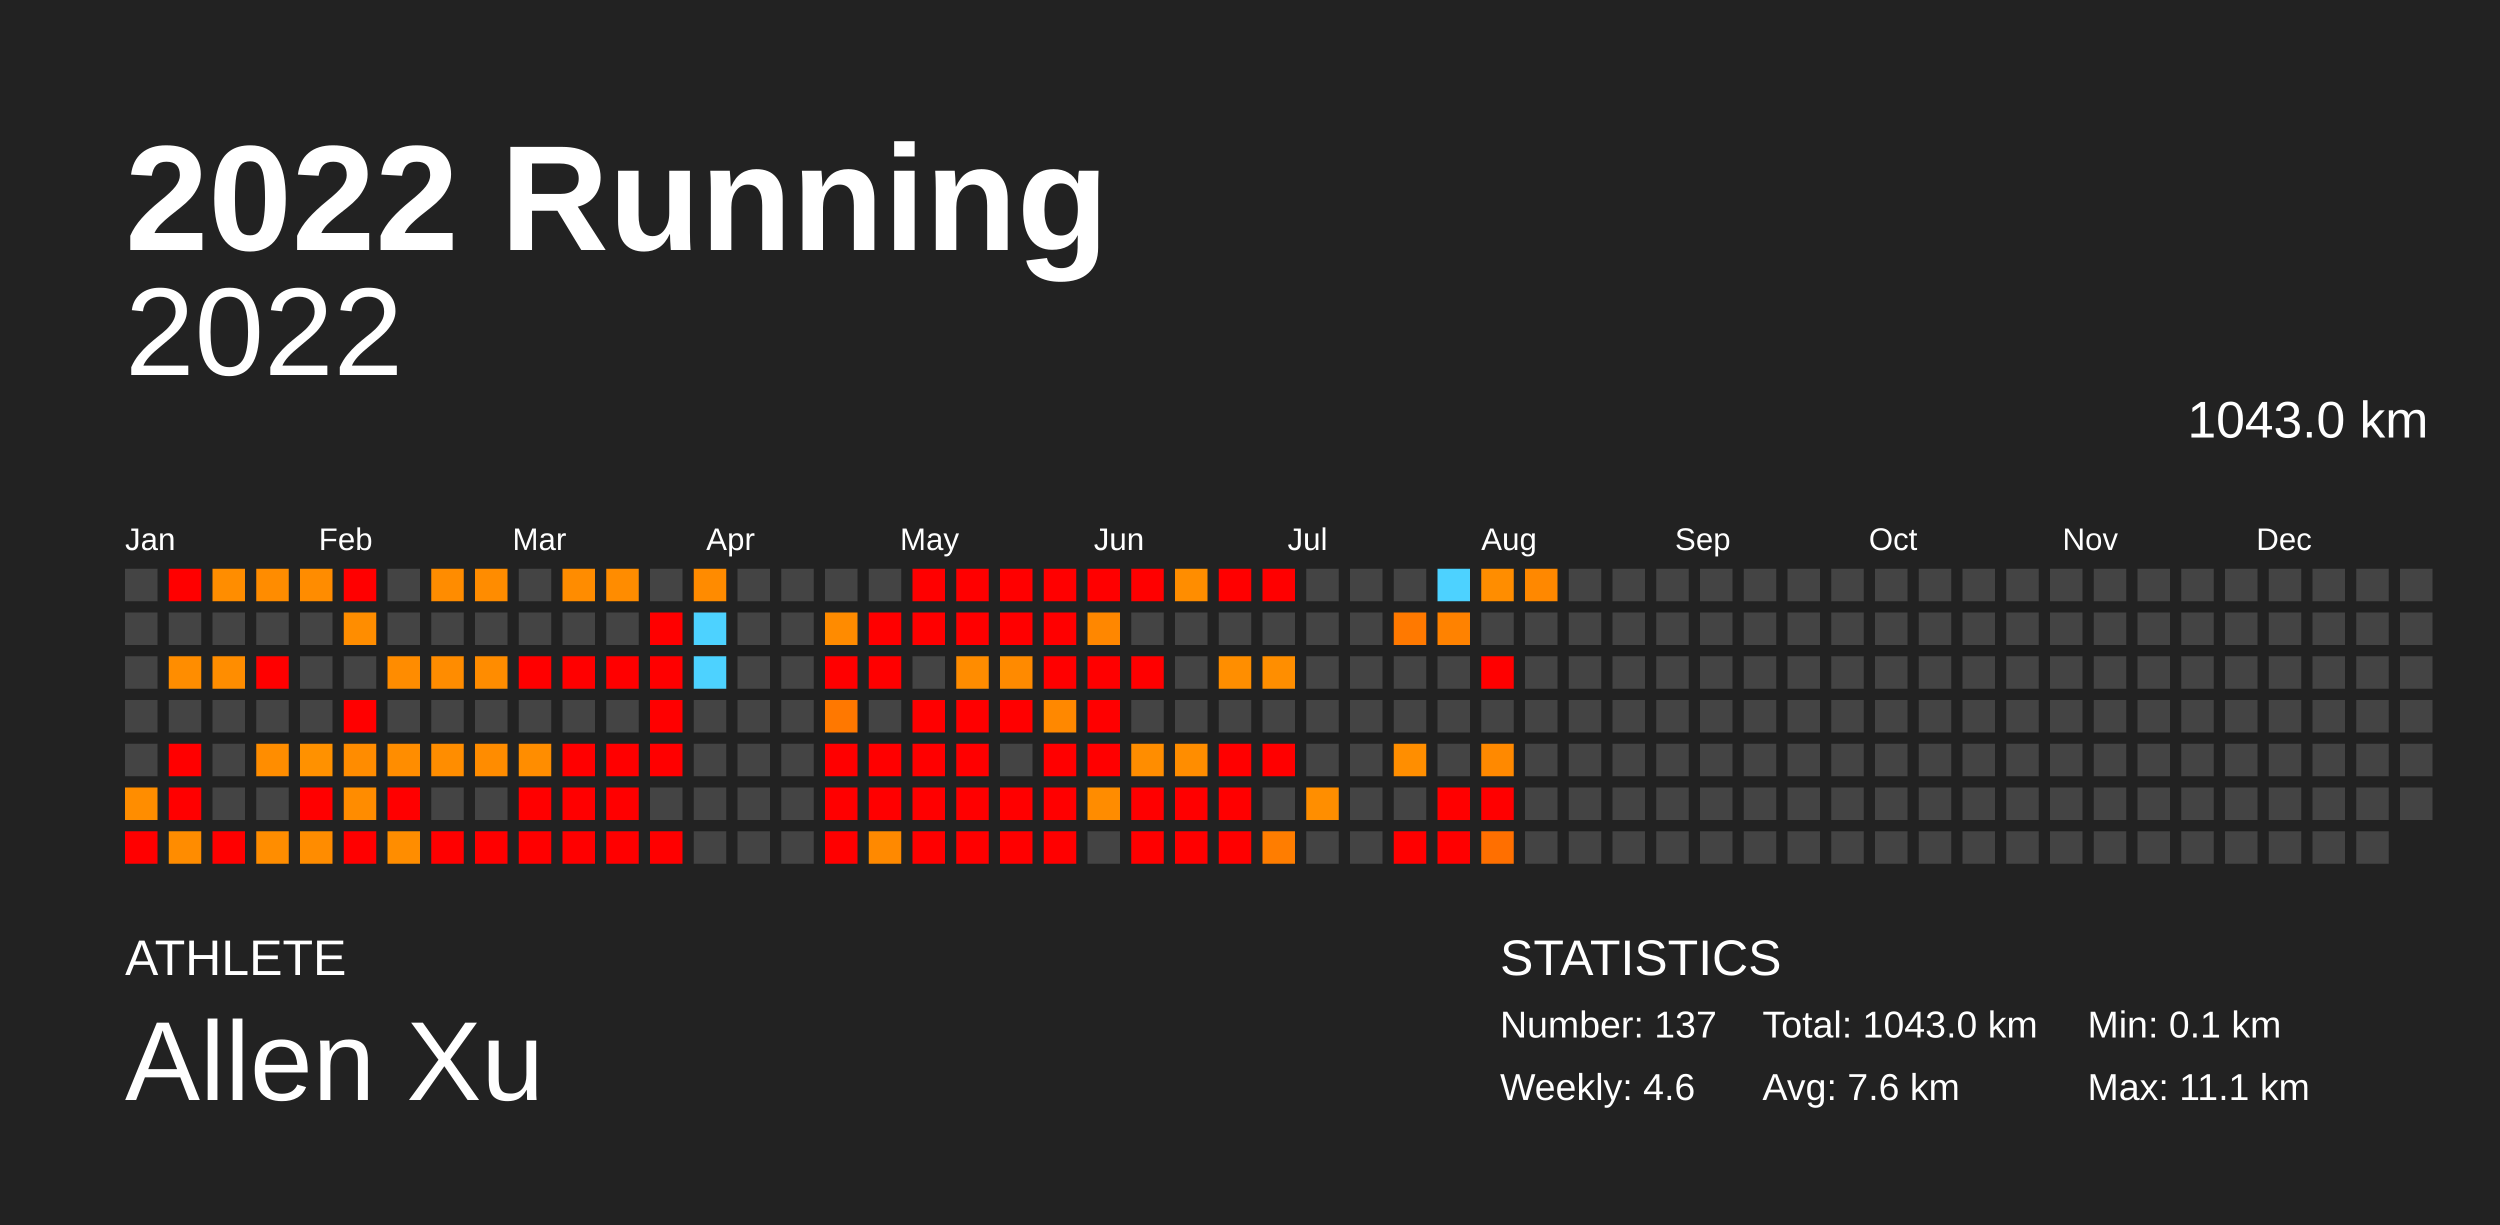
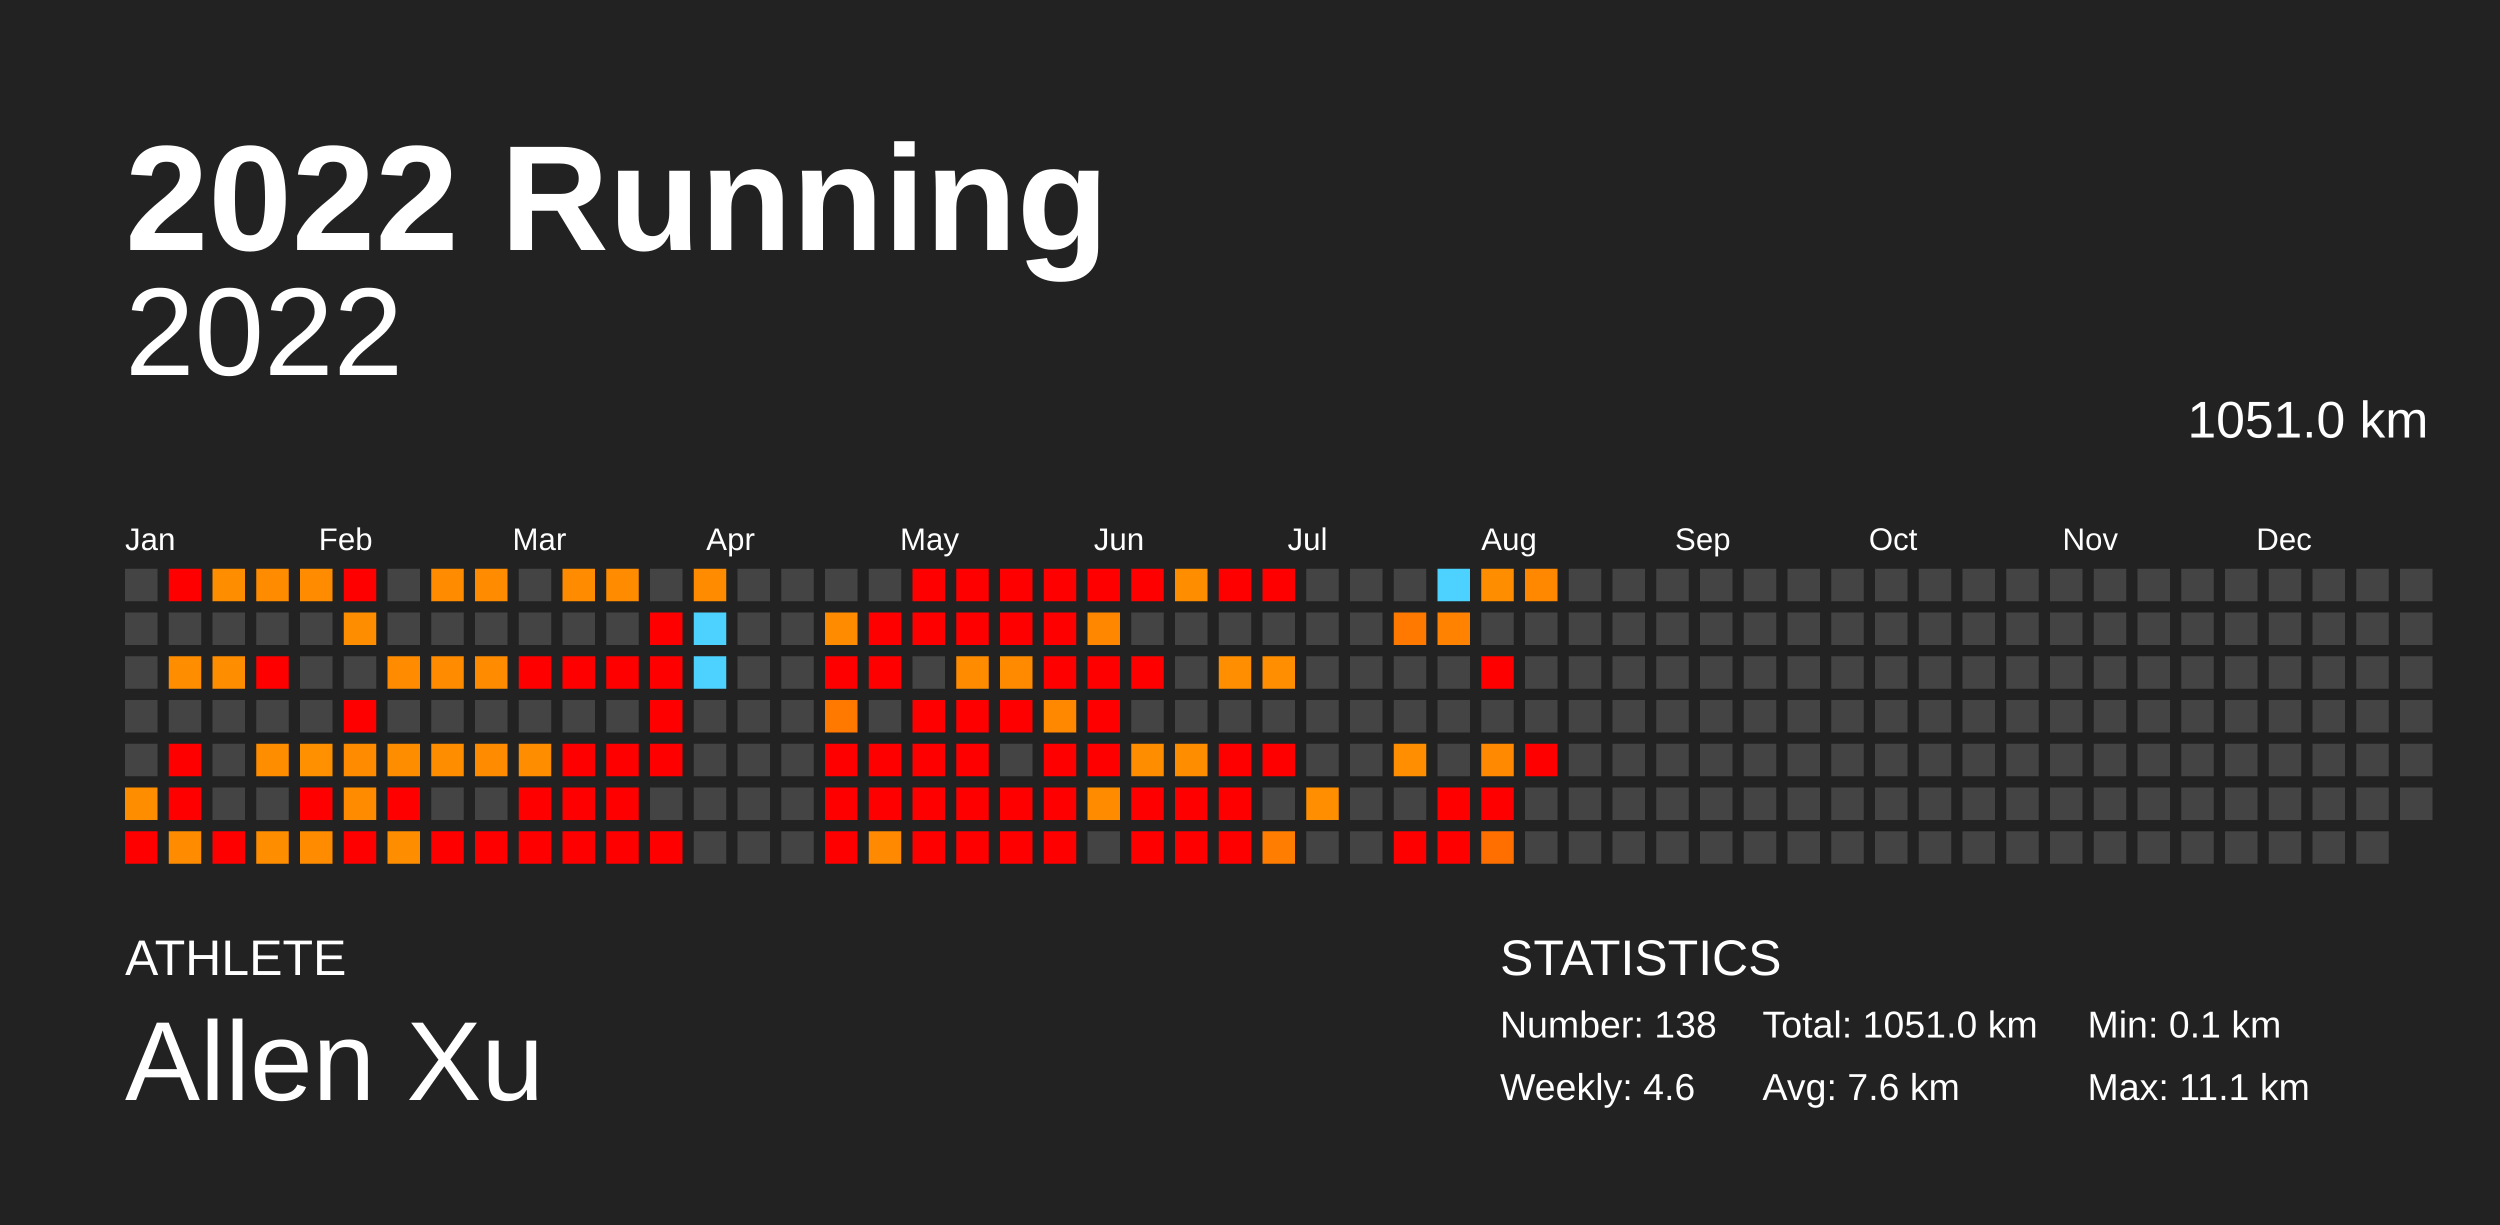
<svg xmlns="http://www.w3.org/2000/svg" baseProfile="full" height="98mm" version="1.1" viewBox="0,0,200,98" width="200mm">
  <defs />
  <rect fill="#222222" height="98" width="200" x="0" y="0" />
  <text fill="#FFFFFF" style="font-size:12px; font-family:Arial; font-weight:bold;" x="10" y="20">2022 Running</text>
  <text fill="#FFFFFF" style="font-size:4px; font-family:Arial" x="10" y="78">ATHLETE</text>
  <text fill="#FFFFFF" style="font-size:9px; font-family:Arial" x="10" y="88">Allen Xu</text>
  <text fill="#FFFFFF" style="font-size:4px; font-family:Arial" x="120" y="78">STATISTICS</text>
-   <text fill="#FFFFFF" style="font-size:3px; font-family:Arial" x="120" y="83">Number: 137</text>
+   <text fill="#FFFFFF" style="font-size:3px; font-family:Arial" x="120" y="83">Number: 138</text>
  <text fill="#FFFFFF" style="font-size:3px; font-family:Arial" x="120" y="88">Weekly: 4.6</text>
-   <text fill="#FFFFFF" style="font-size:3px; font-family:Arial" x="141" y="83">Total: 1043.0 km</text>
+   <text fill="#FFFFFF" style="font-size:3px; font-family:Arial" x="141" y="83">Total: 1051.0 km</text>
  <text fill="#FFFFFF" style="font-size:3px; font-family:Arial" x="141" y="88">Avg: 7.6 km</text>
  <text fill="#FFFFFF" style="font-size:3px; font-family:Arial" x="167" y="83">Min: 0.1 km</text>
  <text fill="#FFFFFF" style="font-size:3px; font-family:Arial" x="167" y="88">Max: 11.1 km</text>
  <text alignment-baseline="hanging" fill="#FFFFFF" style="font-size:10.0px; font-family:Arial;" x="10" y="30">2022</text>
-   <text alignment-baseline="hanging" fill="#FFFFFF" style="font-size:4.125px; font-family:Arial;" x="175" y="35">1043.0 km</text>
+   <text alignment-baseline="hanging" fill="#FFFFFF" style="font-size:4.125px; font-family:Arial;" x="175" y="35">1051.0 km</text>
  <text fill="#FFFFFF" style="font-size:2.5px; font-family:Arial" x="10.0" y="44">Jan</text>
  <text fill="#FFFFFF" style="font-size:2.5px; font-family:Arial" x="25.5" y="44">Feb</text>
  <text fill="#FFFFFF" style="font-size:2.5px; font-family:Arial" x="41.0" y="44">Mar</text>
  <text fill="#FFFFFF" style="font-size:2.5px; font-family:Arial" x="56.5" y="44">Apr</text>
  <text fill="#FFFFFF" style="font-size:2.5px; font-family:Arial" x="72.0" y="44">May</text>
  <text fill="#FFFFFF" style="font-size:2.5px; font-family:Arial" x="87.5" y="44">Jun</text>
  <text fill="#FFFFFF" style="font-size:2.5px; font-family:Arial" x="103.0" y="44">Jul</text>
  <text fill="#FFFFFF" style="font-size:2.5px; font-family:Arial" x="118.5" y="44">Aug</text>
  <text fill="#FFFFFF" style="font-size:2.5px; font-family:Arial" x="134.0" y="44">Sep</text>
  <text fill="#FFFFFF" style="font-size:2.5px; font-family:Arial" x="149.5" y="44">Oct</text>
  <text fill="#FFFFFF" style="font-size:2.5px; font-family:Arial" x="165.0" y="44">Nov</text>
  <text fill="#FFFFFF" style="font-size:2.5px; font-family:Arial" x="180.5" y="44">Dec</text>
  <rect fill="#444444" height="2.6" width="2.6" x="10.0" y="45.5" />
  <rect fill="#444444" height="2.6" width="2.6" x="10.0" y="49.0" />
  <rect fill="#444444" height="2.6" width="2.6" x="10.0" y="52.5" />
  <rect fill="#444444" height="2.6" width="2.6" x="10.0" y="56.0" />
  <rect fill="#444444" height="2.6" width="2.6" x="10.0" y="59.5" />
  <rect fill="#ff8d00" height="2.6" width="2.6" x="10.0" y="63.0" />
  <rect fill="red" height="2.6" width="2.6" x="10.0" y="66.5" />
  <rect fill="red" height="2.6" width="2.6" x="13.5" y="45.5" />
  <rect fill="#444444" height="2.6" width="2.6" x="13.5" y="49.0" />
  <rect fill="#ff8d00" height="2.6" width="2.6" x="13.5" y="52.5" />
  <rect fill="#444444" height="2.6" width="2.6" x="13.5" y="56.0" />
  <rect fill="red" height="2.6" width="2.6" x="13.5" y="59.5" />
  <rect fill="red" height="2.6" width="2.6" x="13.5" y="63.0" />
  <rect fill="#ff8c00" height="2.6" width="2.6" x="13.5" y="66.5" />
  <rect fill="#ff8d00" height="2.6" width="2.6" x="17.0" y="45.5" />
  <rect fill="#444444" height="2.6" width="2.6" x="17.0" y="49.0" />
  <rect fill="#ff8d00" height="2.6" width="2.6" x="17.0" y="52.5" />
  <rect fill="#444444" height="2.6" width="2.6" x="17.0" y="56.0" />
  <rect fill="#444444" height="2.6" width="2.6" x="17.0" y="59.5" />
  <rect fill="#444444" height="2.6" width="2.6" x="17.0" y="63.0" />
  <rect fill="red" height="2.6" width="2.6" x="17.0" y="66.5" />
  <rect fill="#ff8c00" height="2.6" width="2.6" x="20.5" y="45.5" />
  <rect fill="#444444" height="2.6" width="2.6" x="20.5" y="49.0" />
  <rect fill="red" height="2.6" width="2.6" x="20.5" y="52.5" />
  <rect fill="#444444" height="2.6" width="2.6" x="20.5" y="56.0" />
  <rect fill="#ff8d00" height="2.6" width="2.6" x="20.5" y="59.5" />
  <rect fill="#444444" height="2.6" width="2.6" x="20.5" y="63.0" />
  <rect fill="#ff8d00" height="2.6" width="2.6" x="20.5" y="66.5" />
  <rect fill="#ff8c00" height="2.6" width="2.6" x="24.0" y="45.5" />
  <rect fill="#444444" height="2.6" width="2.6" x="24.0" y="49.0" />
  <rect fill="#444444" height="2.6" width="2.6" x="24.0" y="52.5" />
  <rect fill="#444444" height="2.6" width="2.6" x="24.0" y="56.0" />
  <rect fill="#ff9100" height="2.6" width="2.6" x="24.0" y="59.5" />
  <rect fill="red" height="2.6" width="2.6" x="24.0" y="63.0" />
  <rect fill="#ff8c00" height="2.6" width="2.6" x="24.0" y="66.5" />
  <rect fill="red" height="2.6" width="2.6" x="27.5" y="45.5" />
  <rect fill="#ff8d00" height="2.6" width="2.6" x="27.5" y="49.0" />
  <rect fill="#444444" height="2.6" width="2.6" x="27.5" y="52.5" />
  <rect fill="red" height="2.6" width="2.6" x="27.5" y="56.0" />
  <rect fill="#ff8c00" height="2.6" width="2.6" x="27.5" y="59.5" />
  <rect fill="#ff8c00" height="2.6" width="2.6" x="27.5" y="63.0" />
  <rect fill="red" height="2.6" width="2.6" x="27.5" y="66.5" />
  <rect fill="#444444" height="2.6" width="2.6" x="31.0" y="45.5" />
  <rect fill="#444444" height="2.6" width="2.6" x="31.0" y="49.0" />
  <rect fill="#ff8c00" height="2.6" width="2.6" x="31.0" y="52.5" />
  <rect fill="#444444" height="2.6" width="2.6" x="31.0" y="56.0" />
  <rect fill="#ff8d00" height="2.6" width="2.6" x="31.0" y="59.5" />
  <rect fill="red" height="2.6" width="2.6" x="31.0" y="63.0" />
  <rect fill="#ff8d00" height="2.6" width="2.6" x="31.0" y="66.5" />
  <rect fill="#ff8c00" height="2.6" width="2.6" x="34.5" y="45.5" />
  <rect fill="#444444" height="2.6" width="2.6" x="34.5" y="49.0" />
  <rect fill="#ff8c00" height="2.6" width="2.6" x="34.5" y="52.5" />
  <rect fill="#444444" height="2.6" width="2.6" x="34.5" y="56.0" />
  <rect fill="#ff8d00" height="2.6" width="2.6" x="34.5" y="59.5" />
  <rect fill="#444444" height="2.6" width="2.6" x="34.5" y="63.0" />
  <rect fill="red" height="2.6" width="2.6" x="34.5" y="66.5" />
  <rect fill="#ff8c00" height="2.6" width="2.6" x="38.0" y="45.5" />
  <rect fill="#444444" height="2.6" width="2.6" x="38.0" y="49.0" />
  <rect fill="#ff8c00" height="2.6" width="2.6" x="38.0" y="52.5" />
  <rect fill="#444444" height="2.6" width="2.6" x="38.0" y="56.0" />
  <rect fill="#ff8c00" height="2.6" width="2.6" x="38.0" y="59.5" />
  <rect fill="#444444" height="2.6" width="2.6" x="38.0" y="63.0" />
  <rect fill="red" height="2.6" width="2.6" x="38.0" y="66.5" />
  <rect fill="#444444" height="2.6" width="2.6" x="41.5" y="45.5" />
  <rect fill="#444444" height="2.6" width="2.6" x="41.5" y="49.0" />
  <rect fill="red" height="2.6" width="2.6" x="41.5" y="52.5" />
  <rect fill="#444444" height="2.6" width="2.6" x="41.5" y="56.0" />
  <rect fill="#ff8d00" height="2.6" width="2.6" x="41.5" y="59.5" />
  <rect fill="red" height="2.6" width="2.6" x="41.5" y="63.0" />
  <rect fill="red" height="2.6" width="2.6" x="41.5" y="66.5" />
  <rect fill="#ff8c00" height="2.6" width="2.6" x="45.0" y="45.5" />
  <rect fill="#444444" height="2.6" width="2.6" x="45.0" y="49.0" />
  <rect fill="red" height="2.6" width="2.6" x="45.0" y="52.5" />
  <rect fill="#444444" height="2.6" width="2.6" x="45.0" y="56.0" />
  <rect fill="red" height="2.6" width="2.6" x="45.0" y="59.5" />
  <rect fill="red" height="2.6" width="2.6" x="45.0" y="63.0" />
  <rect fill="red" height="2.6" width="2.6" x="45.0" y="66.5" />
  <rect fill="#ff8c00" height="2.6" width="2.6" x="48.5" y="45.5" />
  <rect fill="#444444" height="2.6" width="2.6" x="48.5" y="49.0" />
  <rect fill="red" height="2.6" width="2.6" x="48.5" y="52.5" />
  <rect fill="#444444" height="2.6" width="2.6" x="48.5" y="56.0" />
  <rect fill="red" height="2.6" width="2.6" x="48.5" y="59.5" />
  <rect fill="red" height="2.6" width="2.6" x="48.5" y="63.0" />
  <rect fill="red" height="2.6" width="2.6" x="48.5" y="66.5" />
  <rect fill="#444444" height="2.6" width="2.6" x="52.0" y="45.5" />
  <rect fill="red" height="2.6" width="2.6" x="52.0" y="49.0" />
  <rect fill="red" height="2.6" width="2.6" x="52.0" y="52.5" />
  <rect fill="red" height="2.6" width="2.6" x="52.0" y="56.0" />
  <rect fill="red" height="2.6" width="2.6" x="52.0" y="59.5" />
  <rect fill="#444444" height="2.6" width="2.6" x="52.0" y="63.0" />
  <rect fill="red" height="2.6" width="2.6" x="52.0" y="66.5" />
  <rect fill="#ff8b00" height="2.6" width="2.6" x="55.5" y="45.5" />
  <rect fill="#4dd2ff" height="2.6" width="2.6" x="55.5" y="49.0" />
  <rect fill="#4dd2ff" height="2.6" width="2.6" x="55.5" y="52.5" />
  <rect fill="#444444" height="2.6" width="2.6" x="55.5" y="56.0" />
  <rect fill="#444444" height="2.6" width="2.6" x="55.5" y="59.5" />
  <rect fill="#444444" height="2.6" width="2.6" x="55.5" y="63.0" />
  <rect fill="#444444" height="2.6" width="2.6" x="55.5" y="66.5" />
  <rect fill="#444444" height="2.6" width="2.6" x="59.0" y="45.5" />
  <rect fill="#444444" height="2.6" width="2.6" x="59.0" y="49.0" />
  <rect fill="#444444" height="2.6" width="2.6" x="59.0" y="52.5" />
  <rect fill="#444444" height="2.6" width="2.6" x="59.0" y="56.0" />
  <rect fill="#444444" height="2.6" width="2.6" x="59.0" y="59.5" />
  <rect fill="#444444" height="2.6" width="2.6" x="59.0" y="63.0" />
  <rect fill="#444444" height="2.6" width="2.6" x="59.0" y="66.5" />
  <rect fill="#444444" height="2.6" width="2.6" x="62.5" y="45.5" />
  <rect fill="#444444" height="2.6" width="2.6" x="62.5" y="49.0" />
  <rect fill="#444444" height="2.6" width="2.6" x="62.5" y="52.5" />
  <rect fill="#444444" height="2.6" width="2.6" x="62.5" y="56.0" />
  <rect fill="#444444" height="2.6" width="2.6" x="62.5" y="59.5" />
  <rect fill="#444444" height="2.6" width="2.6" x="62.5" y="63.0" />
  <rect fill="#444444" height="2.6" width="2.6" x="62.5" y="66.5" />
  <rect fill="#444444" height="2.6" width="2.6" x="66.0" y="45.5" />
  <rect fill="#ff8b00" height="2.6" width="2.6" x="66.0" y="49.0" />
  <rect fill="red" height="2.6" width="2.6" x="66.0" y="52.5" />
  <rect fill="#ff7800" height="2.6" width="2.6" x="66.0" y="56.0" />
  <rect fill="red" height="2.6" width="2.6" x="66.0" y="59.5" />
  <rect fill="red" height="2.6" width="2.6" x="66.0" y="63.0" />
  <rect fill="red" height="2.6" width="2.6" x="66.0" y="66.5" />
  <rect fill="#444444" height="2.6" width="2.6" x="69.5" y="45.5" />
  <rect fill="red" height="2.6" width="2.6" x="69.5" y="49.0" />
  <rect fill="red" height="2.6" width="2.6" x="69.5" y="52.5" />
  <rect fill="#444444" height="2.6" width="2.6" x="69.5" y="56.0" />
  <rect fill="red" height="2.6" width="2.6" x="69.5" y="59.5" />
  <rect fill="red" height="2.6" width="2.6" x="69.5" y="63.0" />
  <rect fill="#ff8900" height="2.6" width="2.6" x="69.5" y="66.5" />
  <rect fill="red" height="2.6" width="2.6" x="73.0" y="45.5" />
  <rect fill="red" height="2.6" width="2.6" x="73.0" y="49.0" />
  <rect fill="#444444" height="2.6" width="2.6" x="73.0" y="52.5" />
  <rect fill="red" height="2.6" width="2.6" x="73.0" y="56.0" />
  <rect fill="red" height="2.6" width="2.6" x="73.0" y="59.5" />
  <rect fill="red" height="2.6" width="2.6" x="73.0" y="63.0" />
  <rect fill="red" height="2.6" width="2.6" x="73.0" y="66.5" />
  <rect fill="red" height="2.6" width="2.6" x="76.5" y="45.5" />
  <rect fill="red" height="2.6" width="2.6" x="76.5" y="49.0" />
  <rect fill="#ff8c00" height="2.6" width="2.6" x="76.5" y="52.5" />
  <rect fill="red" height="2.6" width="2.6" x="76.5" y="56.0" />
  <rect fill="red" height="2.6" width="2.6" x="76.5" y="59.5" />
  <rect fill="red" height="2.6" width="2.6" x="76.5" y="63.0" />
  <rect fill="red" height="2.6" width="2.6" x="76.5" y="66.5" />
  <rect fill="red" height="2.6" width="2.6" x="80.0" y="45.5" />
  <rect fill="red" height="2.6" width="2.6" x="80.0" y="49.0" />
  <rect fill="#ff8a00" height="2.6" width="2.6" x="80.0" y="52.5" />
  <rect fill="red" height="2.6" width="2.6" x="80.0" y="56.0" />
  <rect fill="#444444" height="2.6" width="2.6" x="80.0" y="59.5" />
  <rect fill="red" height="2.6" width="2.6" x="80.0" y="63.0" />
  <rect fill="red" height="2.6" width="2.6" x="80.0" y="66.5" />
  <rect fill="red" height="2.6" width="2.6" x="83.5" y="45.5" />
  <rect fill="red" height="2.6" width="2.6" x="83.5" y="49.0" />
  <rect fill="red" height="2.6" width="2.6" x="83.5" y="52.5" />
  <rect fill="#ff8800" height="2.6" width="2.6" x="83.5" y="56.0" />
  <rect fill="red" height="2.6" width="2.6" x="83.5" y="59.5" />
  <rect fill="red" height="2.6" width="2.6" x="83.5" y="63.0" />
  <rect fill="red" height="2.6" width="2.6" x="83.5" y="66.5" />
  <rect fill="red" height="2.6" width="2.6" x="87.0" y="45.5" />
  <rect fill="#ff8700" height="2.6" width="2.6" x="87.0" y="49.0" />
  <rect fill="red" height="2.6" width="2.6" x="87.0" y="52.5" />
  <rect fill="red" height="2.6" width="2.6" x="87.0" y="56.0" />
  <rect fill="red" height="2.6" width="2.6" x="87.0" y="59.5" />
  <rect fill="#ff8c00" height="2.6" width="2.6" x="87.0" y="63.0" />
  <rect fill="#444444" height="2.6" width="2.6" x="87.0" y="66.5" />
  <rect fill="red" height="2.6" width="2.6" x="90.5" y="45.5" />
  <rect fill="#444444" height="2.6" width="2.6" x="90.5" y="49.0" />
  <rect fill="red" height="2.6" width="2.6" x="90.5" y="52.5" />
  <rect fill="#444444" height="2.6" width="2.6" x="90.5" y="56.0" />
  <rect fill="#ff8d00" height="2.6" width="2.6" x="90.5" y="59.5" />
  <rect fill="red" height="2.6" width="2.6" x="90.5" y="63.0" />
  <rect fill="red" height="2.6" width="2.6" x="90.5" y="66.5" />
  <rect fill="#ff8d00" height="2.6" width="2.6" x="94.0" y="45.5" />
  <rect fill="#444444" height="2.6" width="2.6" x="94.0" y="49.0" />
  <rect fill="#444444" height="2.6" width="2.6" x="94.0" y="52.5" />
  <rect fill="#444444" height="2.6" width="2.6" x="94.0" y="56.0" />
  <rect fill="#ff8d00" height="2.6" width="2.6" x="94.0" y="59.5" />
  <rect fill="red" height="2.6" width="2.6" x="94.0" y="63.0" />
  <rect fill="red" height="2.6" width="2.6" x="94.0" y="66.5" />
  <rect fill="red" height="2.6" width="2.6" x="97.5" y="45.5" />
  <rect fill="#444444" height="2.6" width="2.6" x="97.5" y="49.0" />
  <rect fill="#ff8e00" height="2.6" width="2.6" x="97.5" y="52.5" />
  <rect fill="#444444" height="2.6" width="2.6" x="97.5" y="56.0" />
  <rect fill="red" height="2.6" width="2.6" x="97.5" y="59.5" />
  <rect fill="red" height="2.6" width="2.6" x="97.5" y="63.0" />
  <rect fill="red" height="2.6" width="2.6" x="97.5" y="66.5" />
  <rect fill="red" height="2.6" width="2.6" x="101.0" y="45.5" />
  <rect fill="#444444" height="2.6" width="2.6" x="101.0" y="49.0" />
  <rect fill="#ff8e00" height="2.6" width="2.6" x="101.0" y="52.5" />
  <rect fill="#444444" height="2.6" width="2.6" x="101.0" y="56.0" />
  <rect fill="red" height="2.6" width="2.6" x="101.0" y="59.5" />
  <rect fill="#444444" height="2.6" width="2.6" x="101.0" y="63.0" />
  <rect fill="#ff7d00" height="2.6" width="2.6" x="101.0" y="66.5" />
  <rect fill="#444444" height="2.6" width="2.6" x="104.5" y="45.5" />
  <rect fill="#444444" height="2.6" width="2.6" x="104.5" y="49.0" />
  <rect fill="#444444" height="2.6" width="2.6" x="104.5" y="52.5" />
  <rect fill="#444444" height="2.6" width="2.6" x="104.5" y="56.0" />
  <rect fill="#444444" height="2.6" width="2.6" x="104.5" y="59.5" />
  <rect fill="#ff8e00" height="2.6" width="2.6" x="104.5" y="63.0" />
  <rect fill="#444444" height="2.6" width="2.6" x="104.5" y="66.5" />
  <rect fill="#444444" height="2.6" width="2.6" x="108.0" y="45.5" />
  <rect fill="#444444" height="2.6" width="2.6" x="108.0" y="49.0" />
  <rect fill="#444444" height="2.6" width="2.6" x="108.0" y="52.5" />
  <rect fill="#444444" height="2.6" width="2.6" x="108.0" y="56.0" />
  <rect fill="#444444" height="2.6" width="2.6" x="108.0" y="59.5" />
  <rect fill="#444444" height="2.6" width="2.6" x="108.0" y="63.0" />
  <rect fill="#444444" height="2.6" width="2.6" x="108.0" y="66.5" />
  <rect fill="#444444" height="2.6" width="2.6" x="111.5" y="45.5" />
  <rect fill="#ff7900" height="2.6" width="2.6" x="111.5" y="49.0" />
  <rect fill="#444444" height="2.6" width="2.6" x="111.5" y="52.5" />
  <rect fill="#444444" height="2.6" width="2.6" x="111.5" y="56.0" />
  <rect fill="#ff8e00" height="2.6" width="2.6" x="111.5" y="59.5" />
  <rect fill="#444444" height="2.6" width="2.6" x="111.5" y="63.0" />
  <rect fill="red" height="2.6" width="2.6" x="111.5" y="66.5" />
  <rect fill="#4dd2ff" height="2.6" width="2.6" x="115.0" y="45.5" />
  <rect fill="#ff8200" height="2.6" width="2.6" x="115.0" y="49.0" />
  <rect fill="#444444" height="2.6" width="2.6" x="115.0" y="52.5" />
  <rect fill="#444444" height="2.6" width="2.6" x="115.0" y="56.0" />
  <rect fill="#444444" height="2.6" width="2.6" x="115.0" y="59.5" />
  <rect fill="red" height="2.6" width="2.6" x="115.0" y="63.0" />
  <rect fill="red" height="2.6" width="2.6" x="115.0" y="66.5" />
  <rect fill="#ff8d00" height="2.6" width="2.6" x="118.5" y="45.5" />
  <rect fill="#444444" height="2.6" width="2.6" x="118.5" y="49.0" />
  <rect fill="red" height="2.6" width="2.6" x="118.5" y="52.5" />
  <rect fill="#444444" height="2.6" width="2.6" x="118.5" y="56.0" />
  <rect fill="#ff8900" height="2.6" width="2.6" x="118.5" y="59.5" />
  <rect fill="red" height="2.6" width="2.6" x="118.5" y="63.0" />
  <rect fill="#ff6f00" height="2.6" width="2.6" x="118.5" y="66.5" />
  <rect fill="#ff8800" height="2.6" width="2.6" x="122.0" y="45.5" />
  <rect fill="#444444" height="2.6" width="2.6" x="122.0" y="49.0" />
  <rect fill="#444444" height="2.6" width="2.6" x="122.0" y="52.5" />
  <rect fill="#444444" height="2.6" width="2.6" x="122.0" y="56.0" />
-   <rect fill="#444444" height="2.6" width="2.6" x="122.0" y="59.5" />
+   <rect fill="red" height="2.6" width="2.6" x="122.0" y="59.5" />
  <rect fill="#444444" height="2.6" width="2.6" x="122.0" y="63.0" />
  <rect fill="#444444" height="2.6" width="2.6" x="122.0" y="66.5" />
  <rect fill="#444444" height="2.6" width="2.6" x="125.5" y="45.5" />
  <rect fill="#444444" height="2.6" width="2.6" x="125.5" y="49.0" />
  <rect fill="#444444" height="2.6" width="2.6" x="125.5" y="52.5" />
  <rect fill="#444444" height="2.6" width="2.6" x="125.5" y="56.0" />
  <rect fill="#444444" height="2.6" width="2.6" x="125.5" y="59.5" />
  <rect fill="#444444" height="2.6" width="2.6" x="125.5" y="63.0" />
  <rect fill="#444444" height="2.6" width="2.6" x="125.5" y="66.5" />
  <rect fill="#444444" height="2.6" width="2.6" x="129.0" y="45.5" />
  <rect fill="#444444" height="2.6" width="2.6" x="129.0" y="49.0" />
  <rect fill="#444444" height="2.6" width="2.6" x="129.0" y="52.5" />
  <rect fill="#444444" height="2.6" width="2.6" x="129.0" y="56.0" />
  <rect fill="#444444" height="2.6" width="2.6" x="129.0" y="59.5" />
  <rect fill="#444444" height="2.6" width="2.6" x="129.0" y="63.0" />
  <rect fill="#444444" height="2.6" width="2.6" x="129.0" y="66.5" />
  <rect fill="#444444" height="2.6" width="2.6" x="132.5" y="45.5" />
  <rect fill="#444444" height="2.6" width="2.6" x="132.5" y="49.0" />
  <rect fill="#444444" height="2.6" width="2.6" x="132.5" y="52.5" />
  <rect fill="#444444" height="2.6" width="2.6" x="132.5" y="56.0" />
  <rect fill="#444444" height="2.6" width="2.6" x="132.5" y="59.5" />
  <rect fill="#444444" height="2.6" width="2.6" x="132.5" y="63.0" />
  <rect fill="#444444" height="2.6" width="2.6" x="132.5" y="66.5" />
  <rect fill="#444444" height="2.6" width="2.6" x="136.0" y="45.5" />
  <rect fill="#444444" height="2.6" width="2.6" x="136.0" y="49.0" />
  <rect fill="#444444" height="2.6" width="2.6" x="136.0" y="52.5" />
  <rect fill="#444444" height="2.6" width="2.6" x="136.0" y="56.0" />
  <rect fill="#444444" height="2.6" width="2.6" x="136.0" y="59.5" />
  <rect fill="#444444" height="2.6" width="2.6" x="136.0" y="63.0" />
  <rect fill="#444444" height="2.6" width="2.6" x="136.0" y="66.5" />
  <rect fill="#444444" height="2.6" width="2.6" x="139.5" y="45.5" />
  <rect fill="#444444" height="2.6" width="2.6" x="139.5" y="49.0" />
  <rect fill="#444444" height="2.6" width="2.6" x="139.5" y="52.5" />
  <rect fill="#444444" height="2.6" width="2.6" x="139.5" y="56.0" />
  <rect fill="#444444" height="2.6" width="2.6" x="139.5" y="59.5" />
  <rect fill="#444444" height="2.6" width="2.6" x="139.5" y="63.0" />
  <rect fill="#444444" height="2.6" width="2.6" x="139.5" y="66.5" />
  <rect fill="#444444" height="2.6" width="2.6" x="143.0" y="45.5" />
  <rect fill="#444444" height="2.6" width="2.6" x="143.0" y="49.0" />
  <rect fill="#444444" height="2.6" width="2.6" x="143.0" y="52.5" />
  <rect fill="#444444" height="2.6" width="2.6" x="143.0" y="56.0" />
  <rect fill="#444444" height="2.6" width="2.6" x="143.0" y="59.5" />
  <rect fill="#444444" height="2.6" width="2.6" x="143.0" y="63.0" />
  <rect fill="#444444" height="2.6" width="2.6" x="143.0" y="66.5" />
  <rect fill="#444444" height="2.6" width="2.6" x="146.5" y="45.5" />
  <rect fill="#444444" height="2.6" width="2.6" x="146.5" y="49.0" />
  <rect fill="#444444" height="2.6" width="2.6" x="146.5" y="52.5" />
  <rect fill="#444444" height="2.6" width="2.6" x="146.5" y="56.0" />
  <rect fill="#444444" height="2.6" width="2.6" x="146.5" y="59.5" />
  <rect fill="#444444" height="2.6" width="2.6" x="146.5" y="63.0" />
  <rect fill="#444444" height="2.6" width="2.6" x="146.5" y="66.5" />
  <rect fill="#444444" height="2.6" width="2.6" x="150.0" y="45.5" />
  <rect fill="#444444" height="2.6" width="2.6" x="150.0" y="49.0" />
  <rect fill="#444444" height="2.6" width="2.6" x="150.0" y="52.5" />
  <rect fill="#444444" height="2.6" width="2.6" x="150.0" y="56.0" />
  <rect fill="#444444" height="2.6" width="2.6" x="150.0" y="59.5" />
  <rect fill="#444444" height="2.6" width="2.6" x="150.0" y="63.0" />
  <rect fill="#444444" height="2.6" width="2.6" x="150.0" y="66.5" />
  <rect fill="#444444" height="2.6" width="2.6" x="153.5" y="45.5" />
  <rect fill="#444444" height="2.6" width="2.6" x="153.5" y="49.0" />
  <rect fill="#444444" height="2.6" width="2.6" x="153.5" y="52.5" />
  <rect fill="#444444" height="2.6" width="2.6" x="153.5" y="56.0" />
  <rect fill="#444444" height="2.6" width="2.6" x="153.5" y="59.5" />
  <rect fill="#444444" height="2.6" width="2.6" x="153.5" y="63.0" />
  <rect fill="#444444" height="2.6" width="2.6" x="153.5" y="66.5" />
  <rect fill="#444444" height="2.6" width="2.6" x="157.0" y="45.5" />
  <rect fill="#444444" height="2.6" width="2.6" x="157.0" y="49.0" />
  <rect fill="#444444" height="2.6" width="2.6" x="157.0" y="52.5" />
  <rect fill="#444444" height="2.6" width="2.6" x="157.0" y="56.0" />
  <rect fill="#444444" height="2.6" width="2.6" x="157.0" y="59.5" />
  <rect fill="#444444" height="2.6" width="2.6" x="157.0" y="63.0" />
  <rect fill="#444444" height="2.6" width="2.6" x="157.0" y="66.5" />
  <rect fill="#444444" height="2.6" width="2.6" x="160.5" y="45.5" />
  <rect fill="#444444" height="2.6" width="2.6" x="160.5" y="49.0" />
  <rect fill="#444444" height="2.6" width="2.6" x="160.5" y="52.5" />
  <rect fill="#444444" height="2.6" width="2.6" x="160.5" y="56.0" />
  <rect fill="#444444" height="2.6" width="2.6" x="160.5" y="59.5" />
  <rect fill="#444444" height="2.6" width="2.6" x="160.5" y="63.0" />
  <rect fill="#444444" height="2.6" width="2.6" x="160.5" y="66.5" />
  <rect fill="#444444" height="2.6" width="2.6" x="164.0" y="45.5" />
  <rect fill="#444444" height="2.6" width="2.6" x="164.0" y="49.0" />
  <rect fill="#444444" height="2.6" width="2.6" x="164.0" y="52.5" />
  <rect fill="#444444" height="2.6" width="2.6" x="164.0" y="56.0" />
  <rect fill="#444444" height="2.6" width="2.6" x="164.0" y="59.5" />
  <rect fill="#444444" height="2.6" width="2.6" x="164.0" y="63.0" />
  <rect fill="#444444" height="2.6" width="2.6" x="164.0" y="66.5" />
  <rect fill="#444444" height="2.6" width="2.6" x="167.5" y="45.5" />
  <rect fill="#444444" height="2.6" width="2.6" x="167.5" y="49.0" />
  <rect fill="#444444" height="2.6" width="2.6" x="167.5" y="52.5" />
  <rect fill="#444444" height="2.6" width="2.6" x="167.5" y="56.0" />
  <rect fill="#444444" height="2.6" width="2.6" x="167.5" y="59.5" />
  <rect fill="#444444" height="2.6" width="2.6" x="167.5" y="63.0" />
  <rect fill="#444444" height="2.6" width="2.6" x="167.5" y="66.5" />
  <rect fill="#444444" height="2.6" width="2.6" x="171.0" y="45.5" />
  <rect fill="#444444" height="2.6" width="2.6" x="171.0" y="49.0" />
  <rect fill="#444444" height="2.6" width="2.6" x="171.0" y="52.5" />
  <rect fill="#444444" height="2.6" width="2.6" x="171.0" y="56.0" />
  <rect fill="#444444" height="2.6" width="2.6" x="171.0" y="59.5" />
  <rect fill="#444444" height="2.6" width="2.6" x="171.0" y="63.0" />
  <rect fill="#444444" height="2.6" width="2.6" x="171.0" y="66.5" />
  <rect fill="#444444" height="2.6" width="2.6" x="174.5" y="45.5" />
  <rect fill="#444444" height="2.6" width="2.6" x="174.5" y="49.0" />
  <rect fill="#444444" height="2.6" width="2.6" x="174.5" y="52.5" />
  <rect fill="#444444" height="2.6" width="2.6" x="174.5" y="56.0" />
  <rect fill="#444444" height="2.6" width="2.6" x="174.5" y="59.5" />
  <rect fill="#444444" height="2.6" width="2.6" x="174.5" y="63.0" />
  <rect fill="#444444" height="2.6" width="2.6" x="174.5" y="66.5" />
  <rect fill="#444444" height="2.6" width="2.6" x="178.0" y="45.5" />
  <rect fill="#444444" height="2.6" width="2.6" x="178.0" y="49.0" />
  <rect fill="#444444" height="2.6" width="2.6" x="178.0" y="52.5" />
  <rect fill="#444444" height="2.6" width="2.6" x="178.0" y="56.0" />
  <rect fill="#444444" height="2.6" width="2.6" x="178.0" y="59.5" />
  <rect fill="#444444" height="2.6" width="2.6" x="178.0" y="63.0" />
  <rect fill="#444444" height="2.6" width="2.6" x="178.0" y="66.5" />
  <rect fill="#444444" height="2.6" width="2.6" x="181.5" y="45.5" />
  <rect fill="#444444" height="2.6" width="2.6" x="181.5" y="49.0" />
  <rect fill="#444444" height="2.6" width="2.6" x="181.5" y="52.5" />
  <rect fill="#444444" height="2.6" width="2.6" x="181.5" y="56.0" />
  <rect fill="#444444" height="2.6" width="2.6" x="181.5" y="59.5" />
  <rect fill="#444444" height="2.6" width="2.6" x="181.5" y="63.0" />
  <rect fill="#444444" height="2.6" width="2.6" x="181.5" y="66.5" />
  <rect fill="#444444" height="2.6" width="2.6" x="185.0" y="45.5" />
  <rect fill="#444444" height="2.6" width="2.6" x="185.0" y="49.0" />
  <rect fill="#444444" height="2.6" width="2.6" x="185.0" y="52.5" />
  <rect fill="#444444" height="2.6" width="2.6" x="185.0" y="56.0" />
  <rect fill="#444444" height="2.6" width="2.6" x="185.0" y="59.5" />
  <rect fill="#444444" height="2.6" width="2.6" x="185.0" y="63.0" />
  <rect fill="#444444" height="2.6" width="2.6" x="185.0" y="66.5" />
  <rect fill="#444444" height="2.6" width="2.6" x="188.5" y="45.5" />
  <rect fill="#444444" height="2.6" width="2.6" x="188.5" y="49.0" />
  <rect fill="#444444" height="2.6" width="2.6" x="188.5" y="52.5" />
  <rect fill="#444444" height="2.6" width="2.6" x="188.5" y="56.0" />
  <rect fill="#444444" height="2.6" width="2.6" x="188.5" y="59.5" />
  <rect fill="#444444" height="2.6" width="2.6" x="188.5" y="63.0" />
  <rect fill="#444444" height="2.6" width="2.6" x="188.5" y="66.5" />
  <rect fill="#444444" height="2.6" width="2.6" x="192.0" y="45.5" />
  <rect fill="#444444" height="2.6" width="2.6" x="192.0" y="49.0" />
  <rect fill="#444444" height="2.6" width="2.6" x="192.0" y="52.5" />
  <rect fill="#444444" height="2.6" width="2.6" x="192.0" y="56.0" />
  <rect fill="#444444" height="2.6" width="2.6" x="192.0" y="59.5" />
  <rect fill="#444444" height="2.6" width="2.6" x="192.0" y="63.0" />
</svg>
